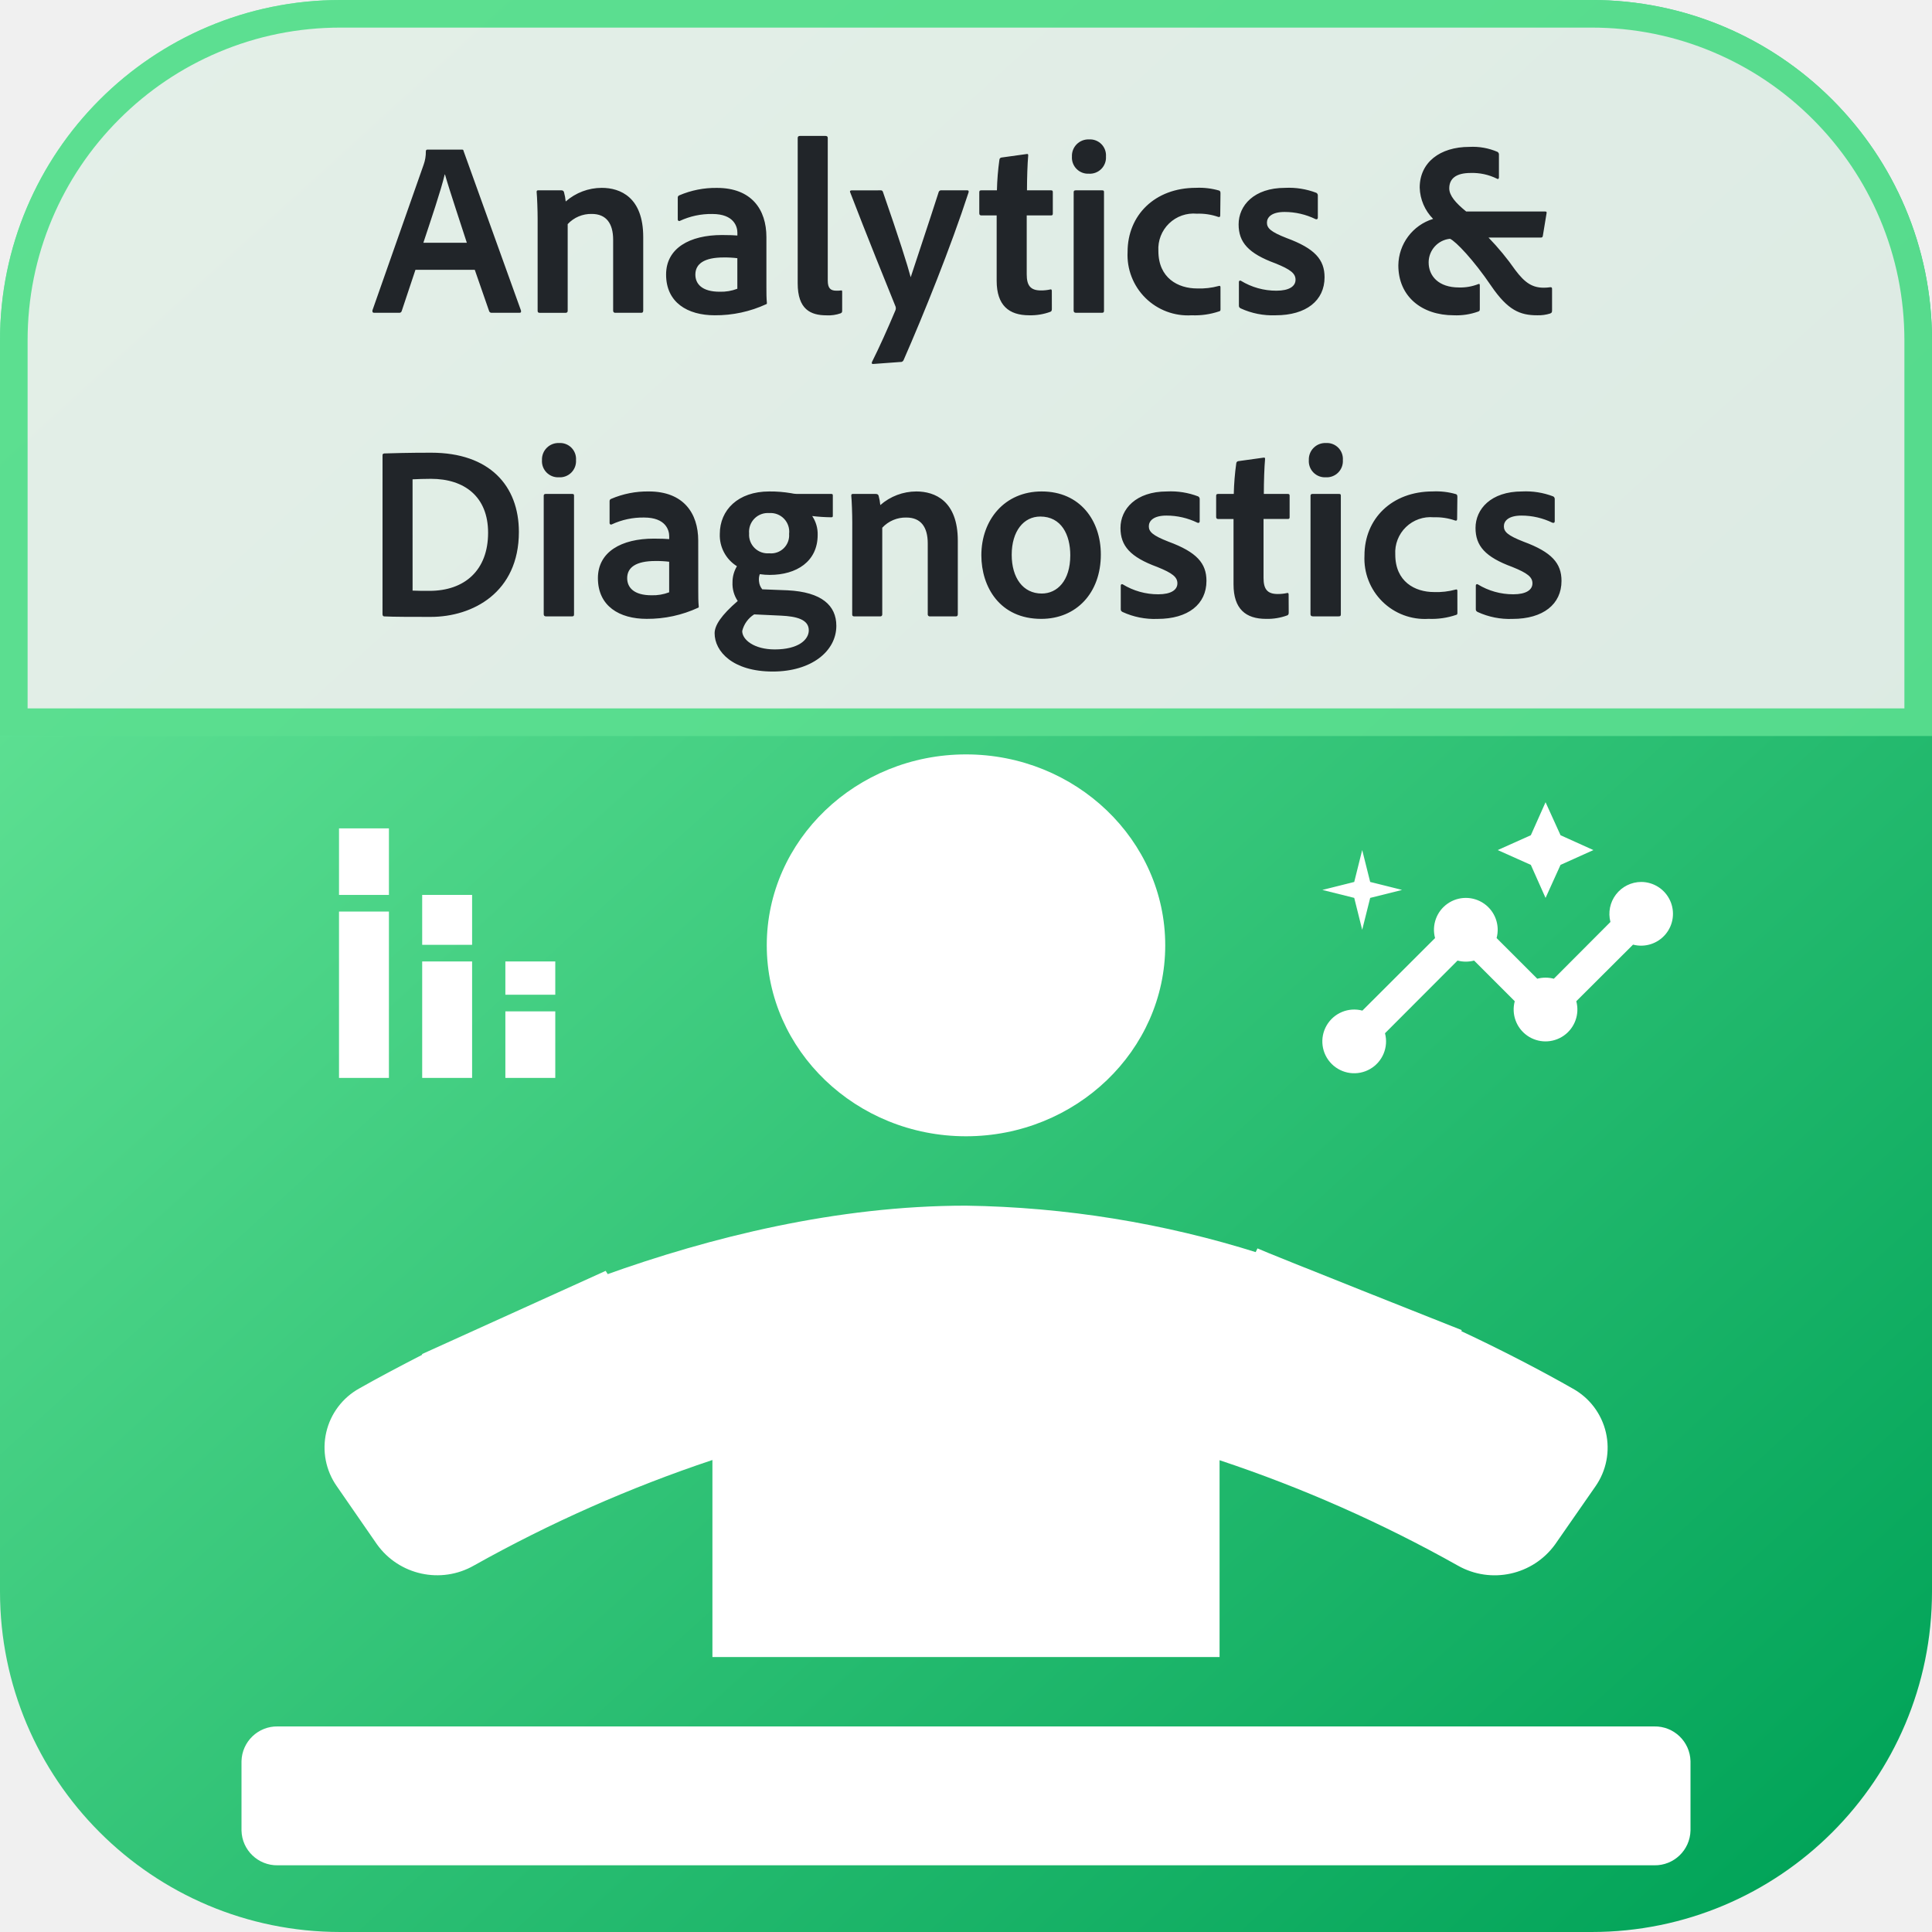
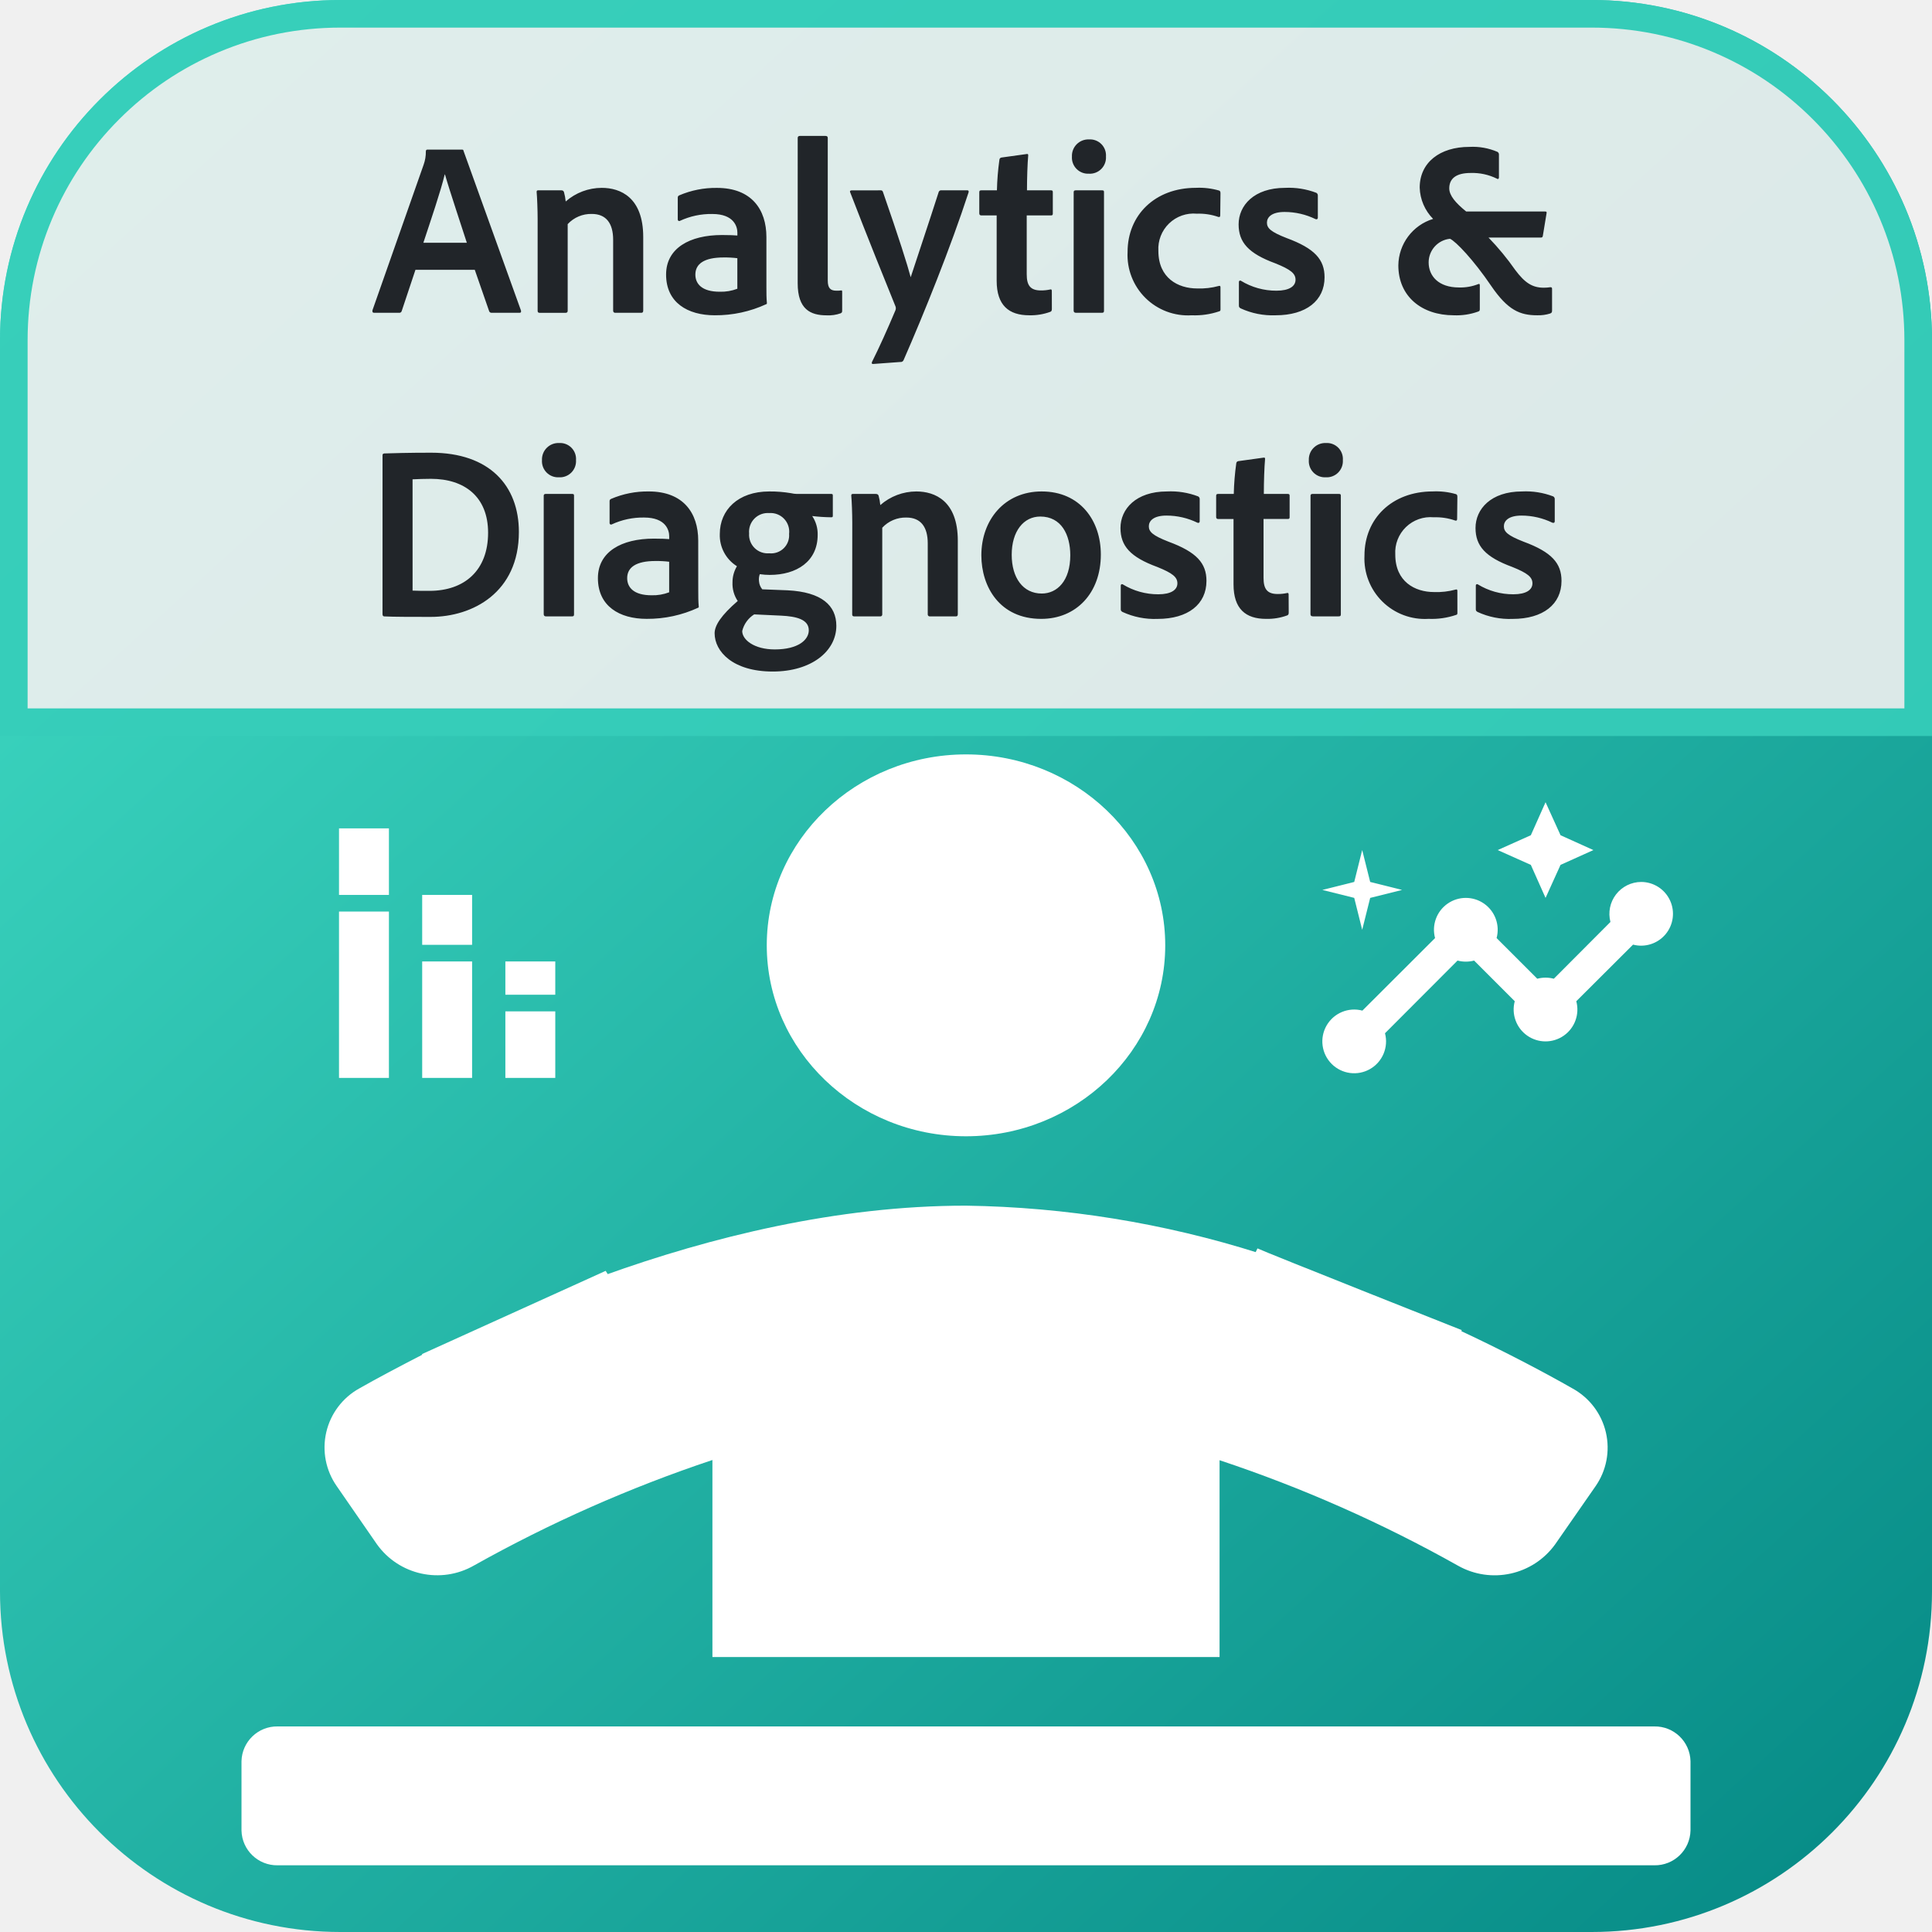
<svg xmlns="http://www.w3.org/2000/svg" width="210" height="210" viewBox="0 0 210 210">
  <defs>
    <linearGradient id="linear-gradient" x1="0.102" y1="0.02" x2="0.946" y2="0.948" gradientUnits="objectBoundingBox">
-       <stop offset="0" stop-color="#6dea9c" />
-       <stop offset="1" stop-color="#02a459" />
+       <stop offset="0" stop-color="#41ddc5" />
+       <stop offset="1" stop-color="#088d88" />
    </linearGradient>
  </defs>
  <g id="Group_595" data-name="Group 595" transform="translate(376 -628)">
    <rect id="Rectangle_4" data-name="Rectangle 4" width="210" height="210" rx="37" transform="translate(-376 628)" fill="url(#linear-gradient)" />
    <g id="Group_588" data-name="Group 588" transform="translate(0 5.25)">
      <path id="Path_13" data-name="Path 13" d="M0-68.742c11.936,0,21.656-9.316,21.656-20.754S11.935-110.25,0-110.25-21.656-100.934-21.656-89.5-11.936-68.742,0-68.742ZM-64.034-24.4a8.056,8.056,0,0,0,10.557,2.311A150.492,150.492,0,0,1-27.563-33.555V-12.14H27.562V-33.531A148.617,148.617,0,0,1,53.476-22.069a8.106,8.106,0,0,0,10.557-2.311l4.38-6.3a7.338,7.338,0,0,0-2.461-10.637c-2.929-1.674-7.309-4.009-12.575-6.462C46.462-36.9,28.916-43.578,31.8-56.054A110.759,110.759,0,0,0,0-61.2c-14.027,0-27.784,3.42-39.375,7.594-.049,9.481-11.714,14.929-19.491,8.49-2.756,1.415-5.242,2.736-7.063,3.773A7.334,7.334,0,0,0-68.39-30.7Zm75.846-4.717a5.773,5.773,0,0,1,5.906,5.66,5.773,5.773,0,0,1-5.906,5.66,5.773,5.773,0,0,1-5.906-5.66A5.773,5.773,0,0,1,11.812-29.121ZM-11.813-51.761A5.773,5.773,0,0,1-5.906-46.1a5.773,5.773,0,0,1-5.906,5.66,5.773,5.773,0,0,1-5.906-5.66A5.773,5.773,0,0,1-11.813-51.761ZM74.812-4.594H-74.813A3.869,3.869,0,0,0-78.75-.82V6.727A3.869,3.869,0,0,0-74.813,10.5H74.812A3.869,3.869,0,0,0,78.75,6.727V-.82A3.869,3.869,0,0,0,74.812-4.594Z" transform="translate(-271 815)" fill="#fff" />
      <circle id="Ellipse_6" data-name="Ellipse 6" cx="9" cy="9" r="9" transform="translate(-293 760.75)" fill="#fff" />
      <circle id="Ellipse_7" data-name="Ellipse 7" cx="9" cy="9" r="9" transform="translate(-267 781.75)" fill="#fff" />
      <path id="Path_14" data-name="Path 14" d="M-330.128,772.869l19.962-9.046,8.476,13.549-24.957,6.848Z" transform="translate(0 -2.937)" fill="#fff" />
      <path id="Path_15" data-name="Path 15" d="M-239.317,761.267c.656.341,22.2,8.882,22.2,8.882l-4.008,11.973-27.586-1.558Z" transform="translate(0 -2.822)" fill="#fff" />
    </g>
    <g id="Path_12" data-name="Path 12" transform="translate(-376 628)" fill="#efefef" opacity="0.903">
      <path d="M 208.5 78.5 L 1.5 78.5 L 1.5 37 C 1.5 32.207 2.438 27.558 4.289 23.182 C 6.077 18.955 8.637 15.158 11.898 11.898 C 15.158 8.637 18.955 6.077 23.182 4.289 C 27.558 2.438 32.207 1.5 37 1.5 L 173 1.5 C 177.793 1.5 182.442 2.438 186.818 4.289 C 191.045 6.077 194.842 8.637 198.102 11.898 C 201.363 15.158 203.923 18.955 205.711 23.182 C 207.562 27.558 208.5 32.207 208.5 37 L 208.5 78.5 Z" stroke="none" />
-       <path d="M 37 3 C 32.409 3 27.956 3.899 23.767 5.671 C 19.718 7.383 16.082 9.835 12.958 12.958 C 9.835 16.082 7.383 19.718 5.671 23.767 C 3.899 27.956 3 32.409 3 37 L 3 77 L 207 77 L 207 37 C 207 32.409 206.101 27.956 204.329 23.767 C 202.617 19.718 200.165 16.082 197.042 12.958 C 193.918 9.835 190.282 7.383 186.233 5.671 C 182.044 3.899 177.591 3 173 3 L 37 3 M 37 0 L 173 0 C 193.435 0 210 16.565 210 37 L 210 80 L 0 80 L 0 37 C 0 16.565 16.565 0 37 0 Z" stroke="none" fill="#5ade90" />
+       <path d="M 37 3 C 32.409 3 27.956 3.899 23.767 5.671 C 19.718 7.383 16.082 9.835 12.958 12.958 C 9.835 16.082 7.383 19.718 5.671 23.767 C 3.899 27.956 3 32.409 3 37 L 3 77 L 207 77 L 207 37 C 207 32.409 206.101 27.956 204.329 23.767 C 202.617 19.718 200.165 16.082 197.042 12.958 C 193.918 9.835 190.282 7.383 186.233 5.671 C 182.044 3.899 177.591 3 173 3 L 37 3 M 37 0 L 173 0 C 193.435 0 210 16.565 210 37 L 210 80 L 0 80 L 0 37 C 0 16.565 16.565 0 37 0 Z" stroke="none" fill="#36cdb9" />
    </g>
    <path id="Path_21" data-name="Path 21" d="M-53.393-4.671l1.566,4.509a.271.271,0,0,0,.27.162h3.024c.162,0,.189-.081.162-.243l-6.237-17.334c-.027-.135-.054-.162-.189-.162H-58.55c-.108,0-.162.081-.162.189a4.128,4.128,0,0,1-.243,1.458L-64.517-.27c-.027.189.027.27.189.27h2.7a.268.268,0,0,0,.3-.216l1.485-4.455Zm-5.589-2.943c.81-2.457,1.89-5.616,2.322-7.425h.027c.54,1.89,1.809,5.643,2.376,7.425Zm12.42,7.4c0,.135.054.216.216.216h2.835a.2.2,0,0,0,.216-.216V-9.639a3.457,3.457,0,0,1,2.619-1.107c1.566,0,2.322,1.026,2.322,2.808v7.7A.215.215,0,0,0-38.111,0H-35.3c.135,0,.216-.054.216-.243V-8.235c0-4.32-2.484-5.346-4.509-5.346A5.952,5.952,0,0,0-43.511-12.1a5.879,5.879,0,0,0-.189-1.026c-.054-.135-.135-.189-.324-.189h-2.457c-.162,0-.189.054-.189.189.054.54.108,2,.108,2.916Zm21.708-2.4a4.936,4.936,0,0,1-1.917.324c-1.944,0-2.646-.864-2.646-1.863,0-1.161.945-1.863,3.078-1.863a11.108,11.108,0,0,1,1.485.081Zm3.159-5.616c0-3-1.62-5.346-5.373-5.346a10.031,10.031,0,0,0-4.1.81.257.257,0,0,0-.162.27v2.349a.158.158,0,0,0,.216.162,8.032,8.032,0,0,1,3.537-.756c2.376,0,2.727,1.4,2.727,2.025V-8.4c-.243-.027-.864-.054-1.674-.054-3.51,0-6.075,1.431-6.075,4.293C-32.6-1.107-30.254.27-27.311.27A13.132,13.132,0,0,0-21.695-.945c.054-.027.054-.054.054-.108-.054-.567-.054-1.107-.054-1.7Zm3.4,5.022c0,2.835,1.4,3.483,3.132,3.483A3.937,3.937,0,0,0-13.622.054c.135-.081.162-.108.162-.3V-2.268c0-.135-.027-.189-.108-.162a3.443,3.443,0,0,1-.513.027c-.648,0-.945-.27-.945-1.107v-15.5c0-.135-.081-.216-.243-.216H-18.05c-.162,0-.243.081-.243.216Zm5.859-10.1c-.135,0-.216.081-.162.189C-10.976-8.883-8.384-2.457-7.655-.675a.59.59,0,0,1-.027.432C-8.546,1.809-9.41,3.726-10.22,5.346c-.054.162-.027.216.135.216l2.943-.216a.333.333,0,0,0,.351-.189C-4.6.162-1.661-7.128.283-13.1c.027-.135,0-.216-.162-.216H-2.66a.286.286,0,0,0-.3.162c-1.215,3.78-2.16,6.561-3.051,9.288C-6.359-5.184-7.277-8.1-9.032-13.149a.226.226,0,0,0-.243-.162ZM9.328-2.376c0-.162-.081-.189-.162-.162A4.576,4.576,0,0,1,8.14-2.43C6.979-2.43,6.6-3,6.6-4.185v-6.4H9.247c.135,0,.189-.054.189-.189v-2.349c0-.135-.054-.189-.189-.189H6.628c0-1.323.054-2.916.135-3.807,0-.135-.054-.162-.189-.135l-2.727.378a.26.26,0,0,0-.216.243,28.5,28.5,0,0,0-.27,3.321H1.66c-.162,0-.216.054-.216.216v2.268c0,.162.054.216.189.243h1.7v7.1C3.334-.81,4.657.27,6.871.27a6.207,6.207,0,0,0,2.3-.378c.135-.054.162-.162.162-.324ZM11.7-.243c0,.162.081.243.27.243h2.781C14.944,0,15-.054,15-.216V-13.122c0-.162-.054-.189-.216-.189H11.92c-.135,0-.216.054-.216.189ZM13.351-15.12a1.757,1.757,0,0,0,1.863-1.863,1.736,1.736,0,0,0-1.836-1.863,1.786,1.786,0,0,0-1.863,1.863A1.75,1.75,0,0,0,13.351-15.12ZM27.661-2.781c0-.108-.054-.189-.189-.135a7.775,7.775,0,0,1-2.349.27c-2.079,0-4.212-1.134-4.212-4.077a3.835,3.835,0,0,1,4.185-4.05,6.347,6.347,0,0,1,2.322.351c.108.027.216.027.216-.162l.027-2.4c0-.162-.027-.243-.135-.3a7.755,7.755,0,0,0-2.538-.3c-4.455,0-7.425,2.97-7.425,6.966A6.567,6.567,0,0,0,24.529.27a8.224,8.224,0,0,0,3-.432c.108-.027.135-.081.135-.216ZM38-10.179c.162.054.243-.027.243-.162v-2.376a.329.329,0,0,0-.162-.324,8.323,8.323,0,0,0-3.4-.54c-3.375,0-5.049,1.917-5.049,3.969,0,1.944,1.053,3.159,4,4.239,1.674.675,2.187,1.107,2.187,1.782,0,.7-.675,1.188-2.079,1.188a7.349,7.349,0,0,1-3.861-1.08.14.14,0,0,0-.216.135V-.783c0,.162.054.216.189.3A8.305,8.305,0,0,0,33.655.27c3.321,0,5.319-1.593,5.319-4.131,0-1.917-1.053-3.132-4.131-4.266C33.115-8.8,32.71-9.207,32.71-9.8c0-.567.486-1.161,1.917-1.161A7.679,7.679,0,0,1,38-10.179Zm24.462,2c.162,0,.216-.027.243-.216l.4-2.43c.027-.135,0-.189-.189-.189H54.364c-1.134-.918-1.836-1.728-1.836-2.511,0-1.053.729-1.674,2.322-1.674a6,6,0,0,1,2.862.621c.108.081.216.027.216-.135v-2.457a.327.327,0,0,0-.162-.324,6.788,6.788,0,0,0-3.051-.54c-3.213,0-5.4,1.7-5.4,4.428a5.043,5.043,0,0,0,1.458,3.4,5.347,5.347,0,0,0-3.78,5.049c0,3.375,2.538,5.427,6.021,5.427a6.952,6.952,0,0,0,2.646-.4c.135-.054.189-.081.189-.27V-2.97c0-.135-.027-.189-.135-.162a5.3,5.3,0,0,1-2.133.378c-2.214,0-3.294-1.242-3.294-2.727a2.582,2.582,0,0,1,2.322-2.565c.621.27,2.565,2.3,4.482,5.13C58.9-.27,60.223.27,62.086.27a4.243,4.243,0,0,0,1.4-.189c.189-.081.216-.135.216-.351V-2.592c0-.162-.054-.189-.189-.189a4.958,4.958,0,0,1-.7.054c-1.242,0-2.052-.513-3.105-1.917a28.69,28.69,0,0,0-2.916-3.537ZM-63.423,32.757c0,.162.081.243.189.243.864.054,3.348.054,5.049.054,4.563,0,9.585-2.646,9.585-9.234,0-5.022-3.186-8.613-9.531-8.613-2.484,0-4.32.054-5.1.081-.162.027-.189.081-.189.216ZM-60.156,18.1c.648-.027,1.242-.054,2-.054,3.645,0,6.21,1.944,6.21,5.859,0,4.1-2.565,6.318-6.372,6.318-.7,0-1.3,0-1.836-.027ZM-45.9,32.757c0,.162.081.243.27.243h2.781c.189,0,.243-.054.243-.216V19.878c0-.162-.054-.189-.216-.189h-2.862c-.135,0-.216.054-.216.189Zm1.647-14.877a1.757,1.757,0,0,0,1.863-1.863,1.736,1.736,0,0,0-1.836-1.863,1.786,1.786,0,0,0-1.863,1.863A1.75,1.75,0,0,0-44.253,17.88Zm11.988,12.5a4.936,4.936,0,0,1-1.917.324c-1.944,0-2.646-.864-2.646-1.863,0-1.161.945-1.863,3.078-1.863a11.108,11.108,0,0,1,1.485.081Zm3.159-5.616c0-3-1.62-5.346-5.373-5.346a10.031,10.031,0,0,0-4.1.81.257.257,0,0,0-.162.27v2.349a.158.158,0,0,0,.216.162,8.032,8.032,0,0,1,3.537-.756c2.376,0,2.727,1.4,2.727,2.025V24.6c-.243-.027-.864-.054-1.674-.054-3.51,0-6.075,1.431-6.075,4.293,0,3.051,2.349,4.428,5.292,4.428a13.132,13.132,0,0,0,5.616-1.215c.054-.027.054-.054.054-.108-.054-.567-.054-1.107-.054-1.7Zm9.018,8.154c1.647.081,3,.405,3,1.593,0,1.026-1.134,2.079-3.7,2.079-2.241,0-3.537-1.053-3.537-2a2.963,2.963,0,0,1,1.3-1.809Zm-1.3-11.151a2.028,2.028,0,0,1,2.16,2.268,1.96,1.96,0,0,1-2.16,2.106,2.02,2.02,0,0,1-2.187-2.16A2.036,2.036,0,0,1-21.384,21.768Zm-.756,8.289a1.519,1.519,0,0,1-.351-.837,1.669,1.669,0,0,1,.081-.81,7.271,7.271,0,0,0,1.08.081c2.916,0,5.211-1.458,5.211-4.347a3.5,3.5,0,0,0-.594-2.052,19.138,19.138,0,0,0,2.079.135c.135,0,.162-.054.162-.162V19.851c0-.108-.027-.162-.162-.162h-3.753a3.01,3.01,0,0,1-.621-.081,13.6,13.6,0,0,0-2.376-.189c-3.4,0-5.373,2.025-5.373,4.617a3.96,3.96,0,0,0,1.863,3.51A3.373,3.373,0,0,0-25.38,29.3a3.343,3.343,0,0,0,.567,2.025c-1.782,1.539-2.511,2.646-2.511,3.51,0,1.971,1.971,4.158,6.318,4.158,4.212,0,6.912-2.214,6.912-4.968,0-2.214-1.593-3.672-5.292-3.861Zm9.774,2.727c0,.135.054.216.216.216h2.835a.2.2,0,0,0,.216-.216V23.361A3.457,3.457,0,0,1-6.48,22.254c1.566,0,2.322,1.026,2.322,2.808v7.695A.215.215,0,0,0-3.915,33h2.808c.135,0,.216-.054.216-.243V24.765c0-4.32-2.484-5.346-4.509-5.346A5.952,5.952,0,0,0-9.315,20.9,5.879,5.879,0,0,0-9.5,19.878c-.054-.135-.135-.189-.324-.189h-2.457c-.162,0-.189.054-.189.189.054.54.108,2,.108,2.916Zm20.6-13.365c-4.05,0-6.561,3.105-6.561,6.939,0,3.429,2,6.912,6.507,6.912,3.807,0,6.48-2.808,6.48-6.993C14.661,22.578,12.393,19.419,8.235,19.419Zm-.162,2.727c2.295,0,3.267,1.971,3.267,4.212,0,2.781-1.431,4.158-3.1,4.158-2.052,0-3.267-1.728-3.267-4.212C4.968,23.739,6.264,22.146,8.073,22.146Zm17.091.675c.162.054.243-.027.243-.162V20.283a.329.329,0,0,0-.162-.324,8.323,8.323,0,0,0-3.4-.54c-3.375,0-5.049,1.917-5.049,3.969,0,1.944,1.053,3.159,4,4.239,1.674.675,2.187,1.107,2.187,1.782,0,.7-.675,1.188-2.079,1.188a7.349,7.349,0,0,1-3.861-1.08.14.14,0,0,0-.216.135v2.565c0,.162.054.216.189.3a8.305,8.305,0,0,0,3.807.756c3.321,0,5.319-1.593,5.319-4.131,0-1.917-1.053-3.132-4.131-4.266-1.728-.675-2.133-1.08-2.133-1.674,0-.567.486-1.161,1.917-1.161A7.679,7.679,0,0,1,25.164,22.821Zm9.909,7.8c0-.162-.081-.189-.162-.162a4.576,4.576,0,0,1-1.026.108c-1.161,0-1.539-.567-1.539-1.755v-6.4h2.646c.135,0,.189-.054.189-.189V19.878c0-.135-.054-.189-.189-.189H32.373c0-1.323.054-2.916.135-3.807,0-.135-.054-.162-.189-.135l-2.727.378a.26.26,0,0,0-.216.243,28.5,28.5,0,0,0-.27,3.321h-1.7c-.162,0-.216.054-.216.216v2.268c0,.162.054.216.189.243h1.7v7.1c0,2.673,1.323,3.753,3.537,3.753a6.207,6.207,0,0,0,2.3-.378c.135-.054.162-.162.162-.324Zm2.376,2.133c0,.162.081.243.27.243H40.5c.189,0,.243-.054.243-.216V19.878c0-.162-.054-.189-.216-.189H37.665c-.135,0-.216.054-.216.189ZM39.1,17.88a1.757,1.757,0,0,0,1.863-1.863,1.736,1.736,0,0,0-1.836-1.863,1.786,1.786,0,0,0-1.863,1.863A1.75,1.75,0,0,0,39.1,17.88Zm14.31,12.339c0-.108-.054-.189-.189-.135a7.775,7.775,0,0,1-2.349.27c-2.079,0-4.212-1.134-4.212-4.077a3.835,3.835,0,0,1,4.185-4.05,6.347,6.347,0,0,1,2.322.351c.108.027.216.027.216-.162l.027-2.4c0-.162-.027-.243-.135-.3a7.755,7.755,0,0,0-2.538-.3c-4.455,0-7.425,2.97-7.425,6.966a6.567,6.567,0,0,0,6.966,6.885,8.225,8.225,0,0,0,3-.432c.108-.027.135-.081.135-.216Zm10.341-7.4c.162.054.243-.027.243-.162V20.283a.329.329,0,0,0-.162-.324,8.323,8.323,0,0,0-3.4-.54c-3.375,0-5.049,1.917-5.049,3.969,0,1.944,1.053,3.159,4,4.239,1.674.675,2.187,1.107,2.187,1.782,0,.7-.675,1.188-2.079,1.188a7.349,7.349,0,0,1-3.861-1.08.14.14,0,0,0-.216.135v2.565c0,.162.054.216.189.3a8.305,8.305,0,0,0,3.807.756c3.321,0,5.319-1.593,5.319-4.131,0-1.917-1.053-3.132-4.131-4.266-1.728-.675-2.133-1.08-2.133-1.674,0-.567.486-1.161,1.917-1.161A7.679,7.679,0,0,1,63.747,22.821Z" transform="translate(-271 662)" fill="#212529" />
    <g id="insights-24px" transform="translate(-234 710)">
      <g id="Group_589" data-name="Group 589">
        <rect id="Rectangle_20" data-name="Rectangle 20" width="42" height="42" fill="none" />
      </g>
      <g id="Group_591" data-name="Group 591" transform="translate(1.733 5.199)">
        <g id="Group_590" data-name="Group 590">
          <path id="Path_16" data-name="Path 16" d="M35.659,8a3.472,3.472,0,0,0-3.345,4.35l-6.152,6.169a3.529,3.529,0,0,0-1.8,0L19.941,14.1a3.464,3.464,0,1,0-6.689,0l-7.9,7.885A3.463,3.463,0,1,0,7.81,24.446l7.885-7.9a3.529,3.529,0,0,0,1.8,0l4.419,4.419a3.464,3.464,0,1,0,6.689,0l6.169-6.152A3.463,3.463,0,1,0,35.659,8Z" transform="translate(-1 0.665)" fill="#fff" />
          <path id="Path_17" data-name="Path 17" d="M17.2,13.4,18.828,9.81,22.4,8.2l-3.57-1.612L17.2,3,15.6,6.587,12,8.2,15.6,9.81Z" transform="translate(7.062 -3)" fill="#fff" />
          <path id="Path_18" data-name="Path 18" d="M5.332,14.665,6.2,11.2l3.466-.866L6.2,9.466,5.332,6,4.466,9.466,1,10.332l3.466.866Z" transform="translate(-1 -0.801)" fill="#fff" />
        </g>
      </g>
    </g>
    <g id="stacked_bar_chart-24px" transform="translate(-350 709)">
      <path id="Path_19" data-name="Path 19" d="M0,0H43.4V43.4H0Z" fill="none" />
      <path id="Path_20" data-name="Path 20" d="M6,14.041h5.425V32.123H6ZM6,5h5.425v7.233H6ZM24.082,24.89h5.425v7.233H24.082Zm0-5.425h5.425v3.616H24.082Zm-9.041,0h5.425V32.123H15.041Zm0-7.233h5.425v5.425H15.041Z" transform="translate(4.849 4.041)" fill="#fff" />
    </g>
  </g>
</svg>
